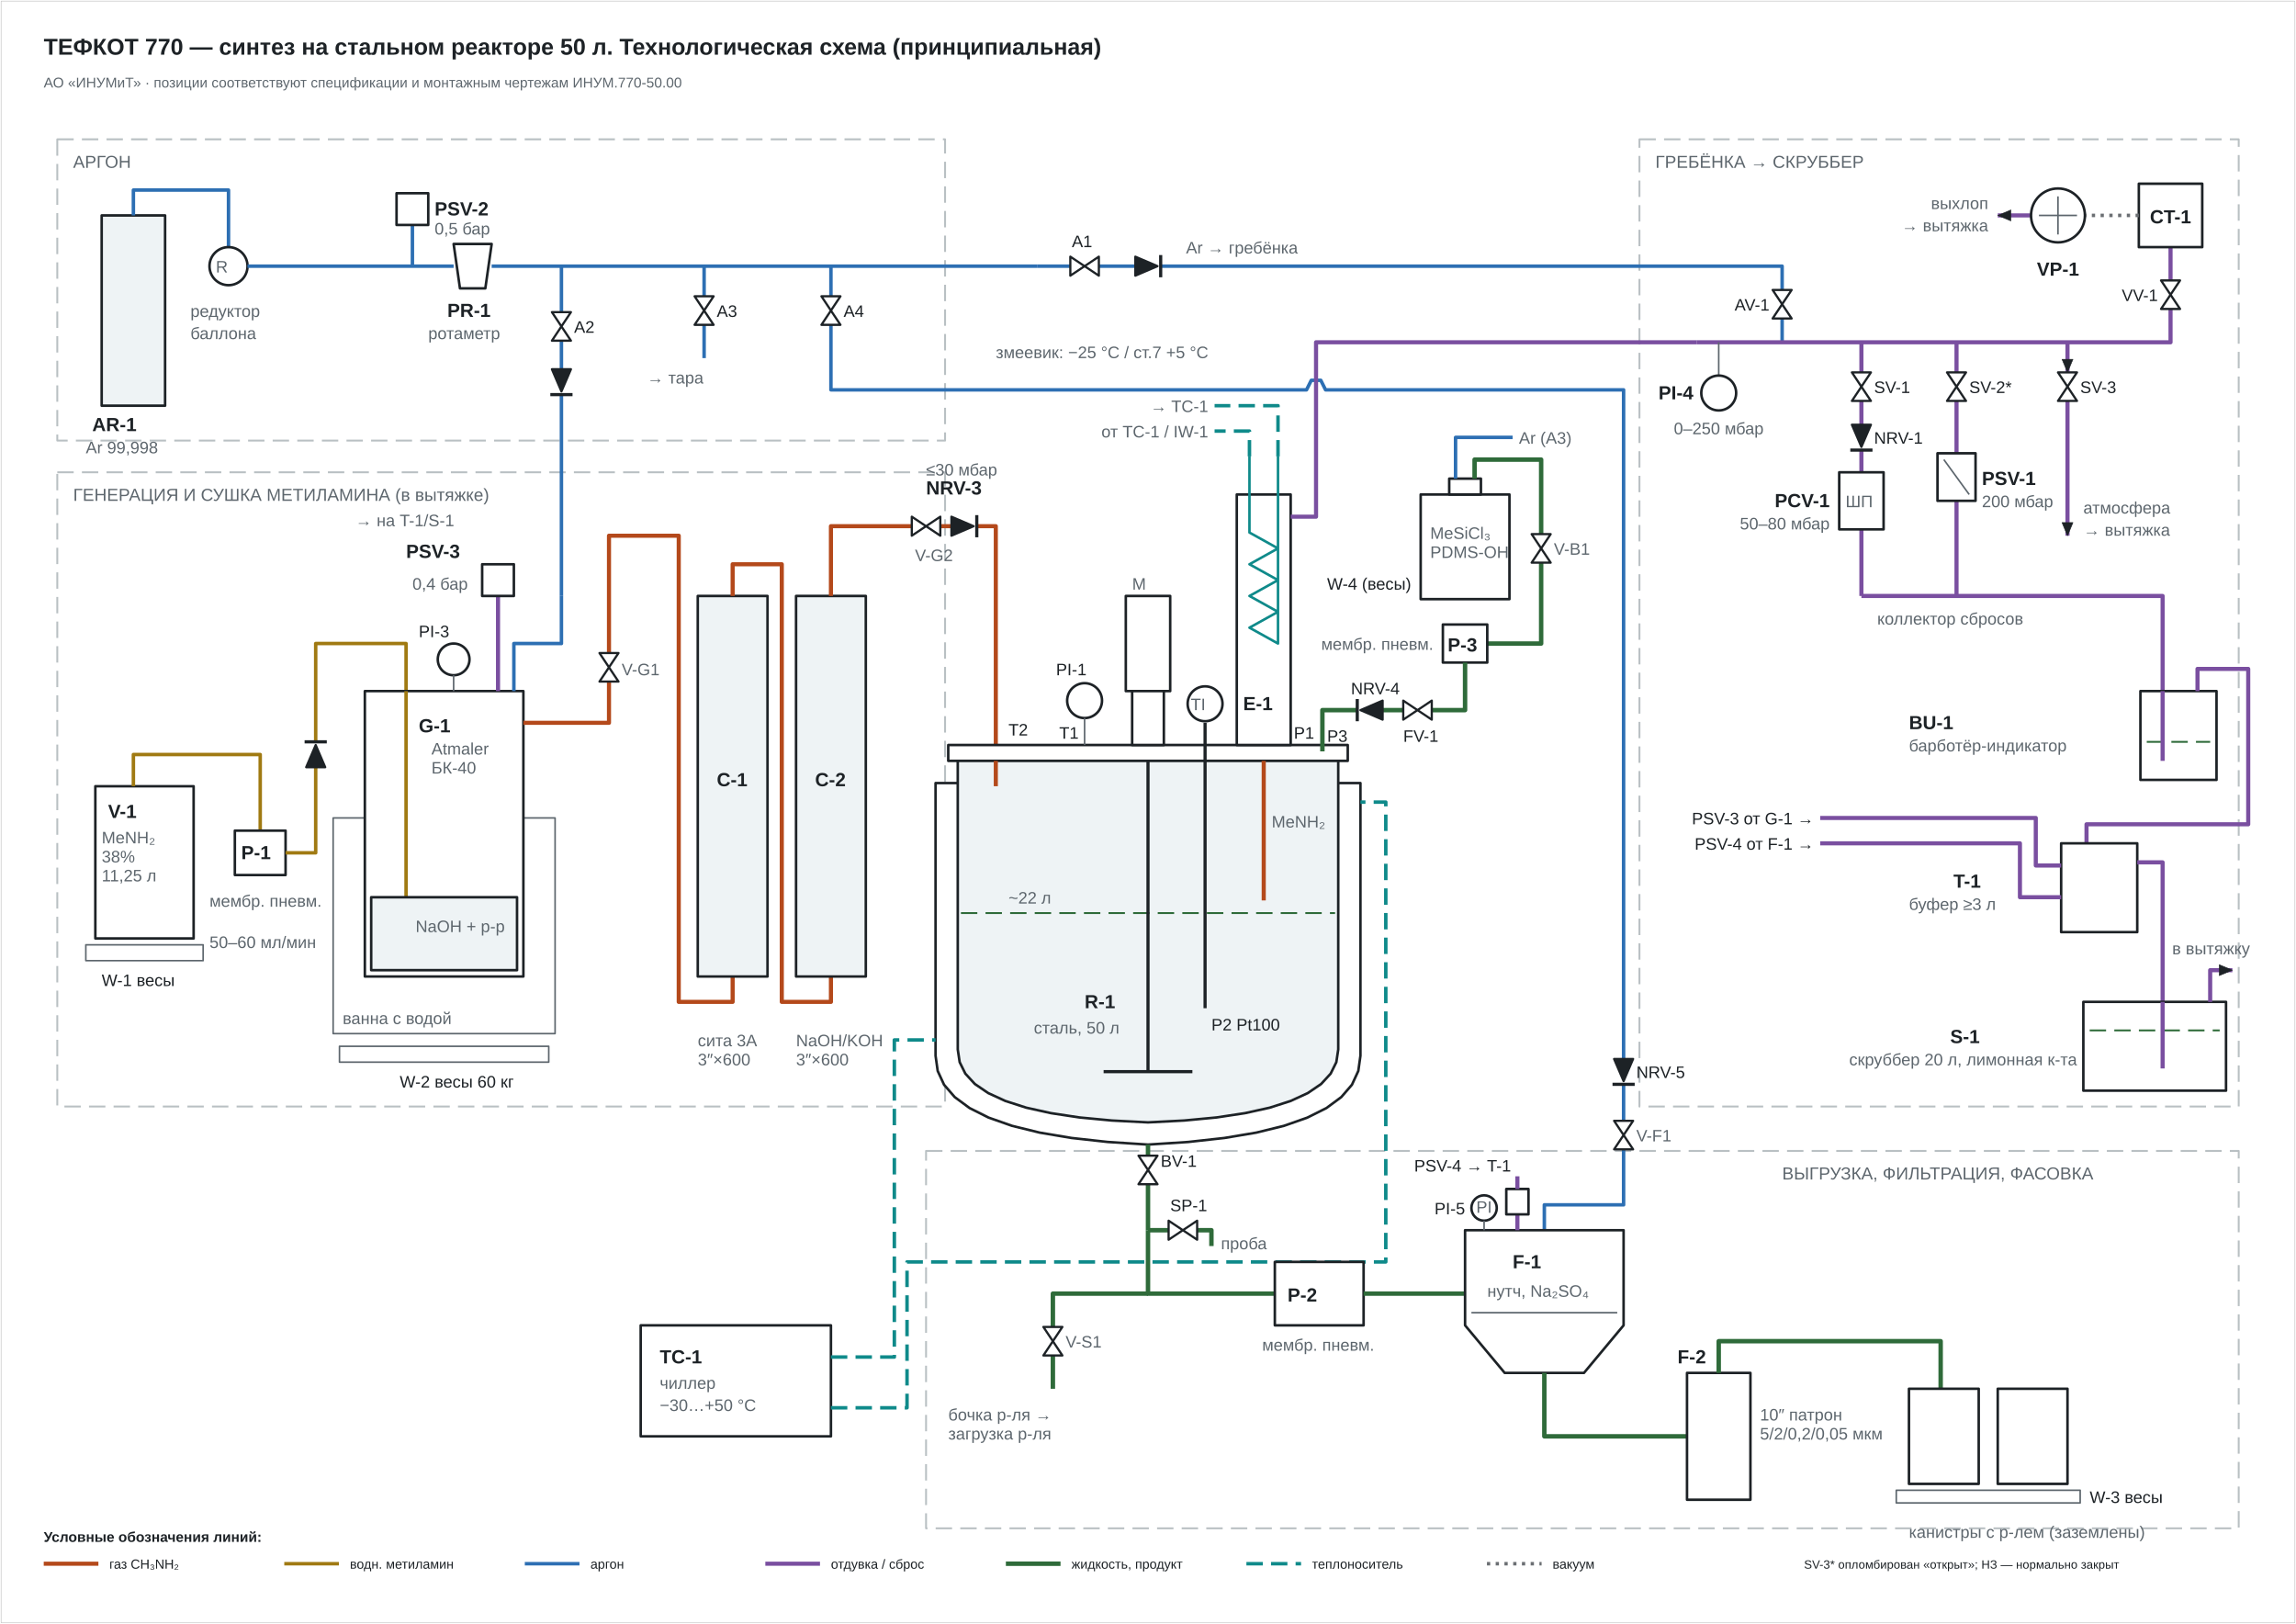
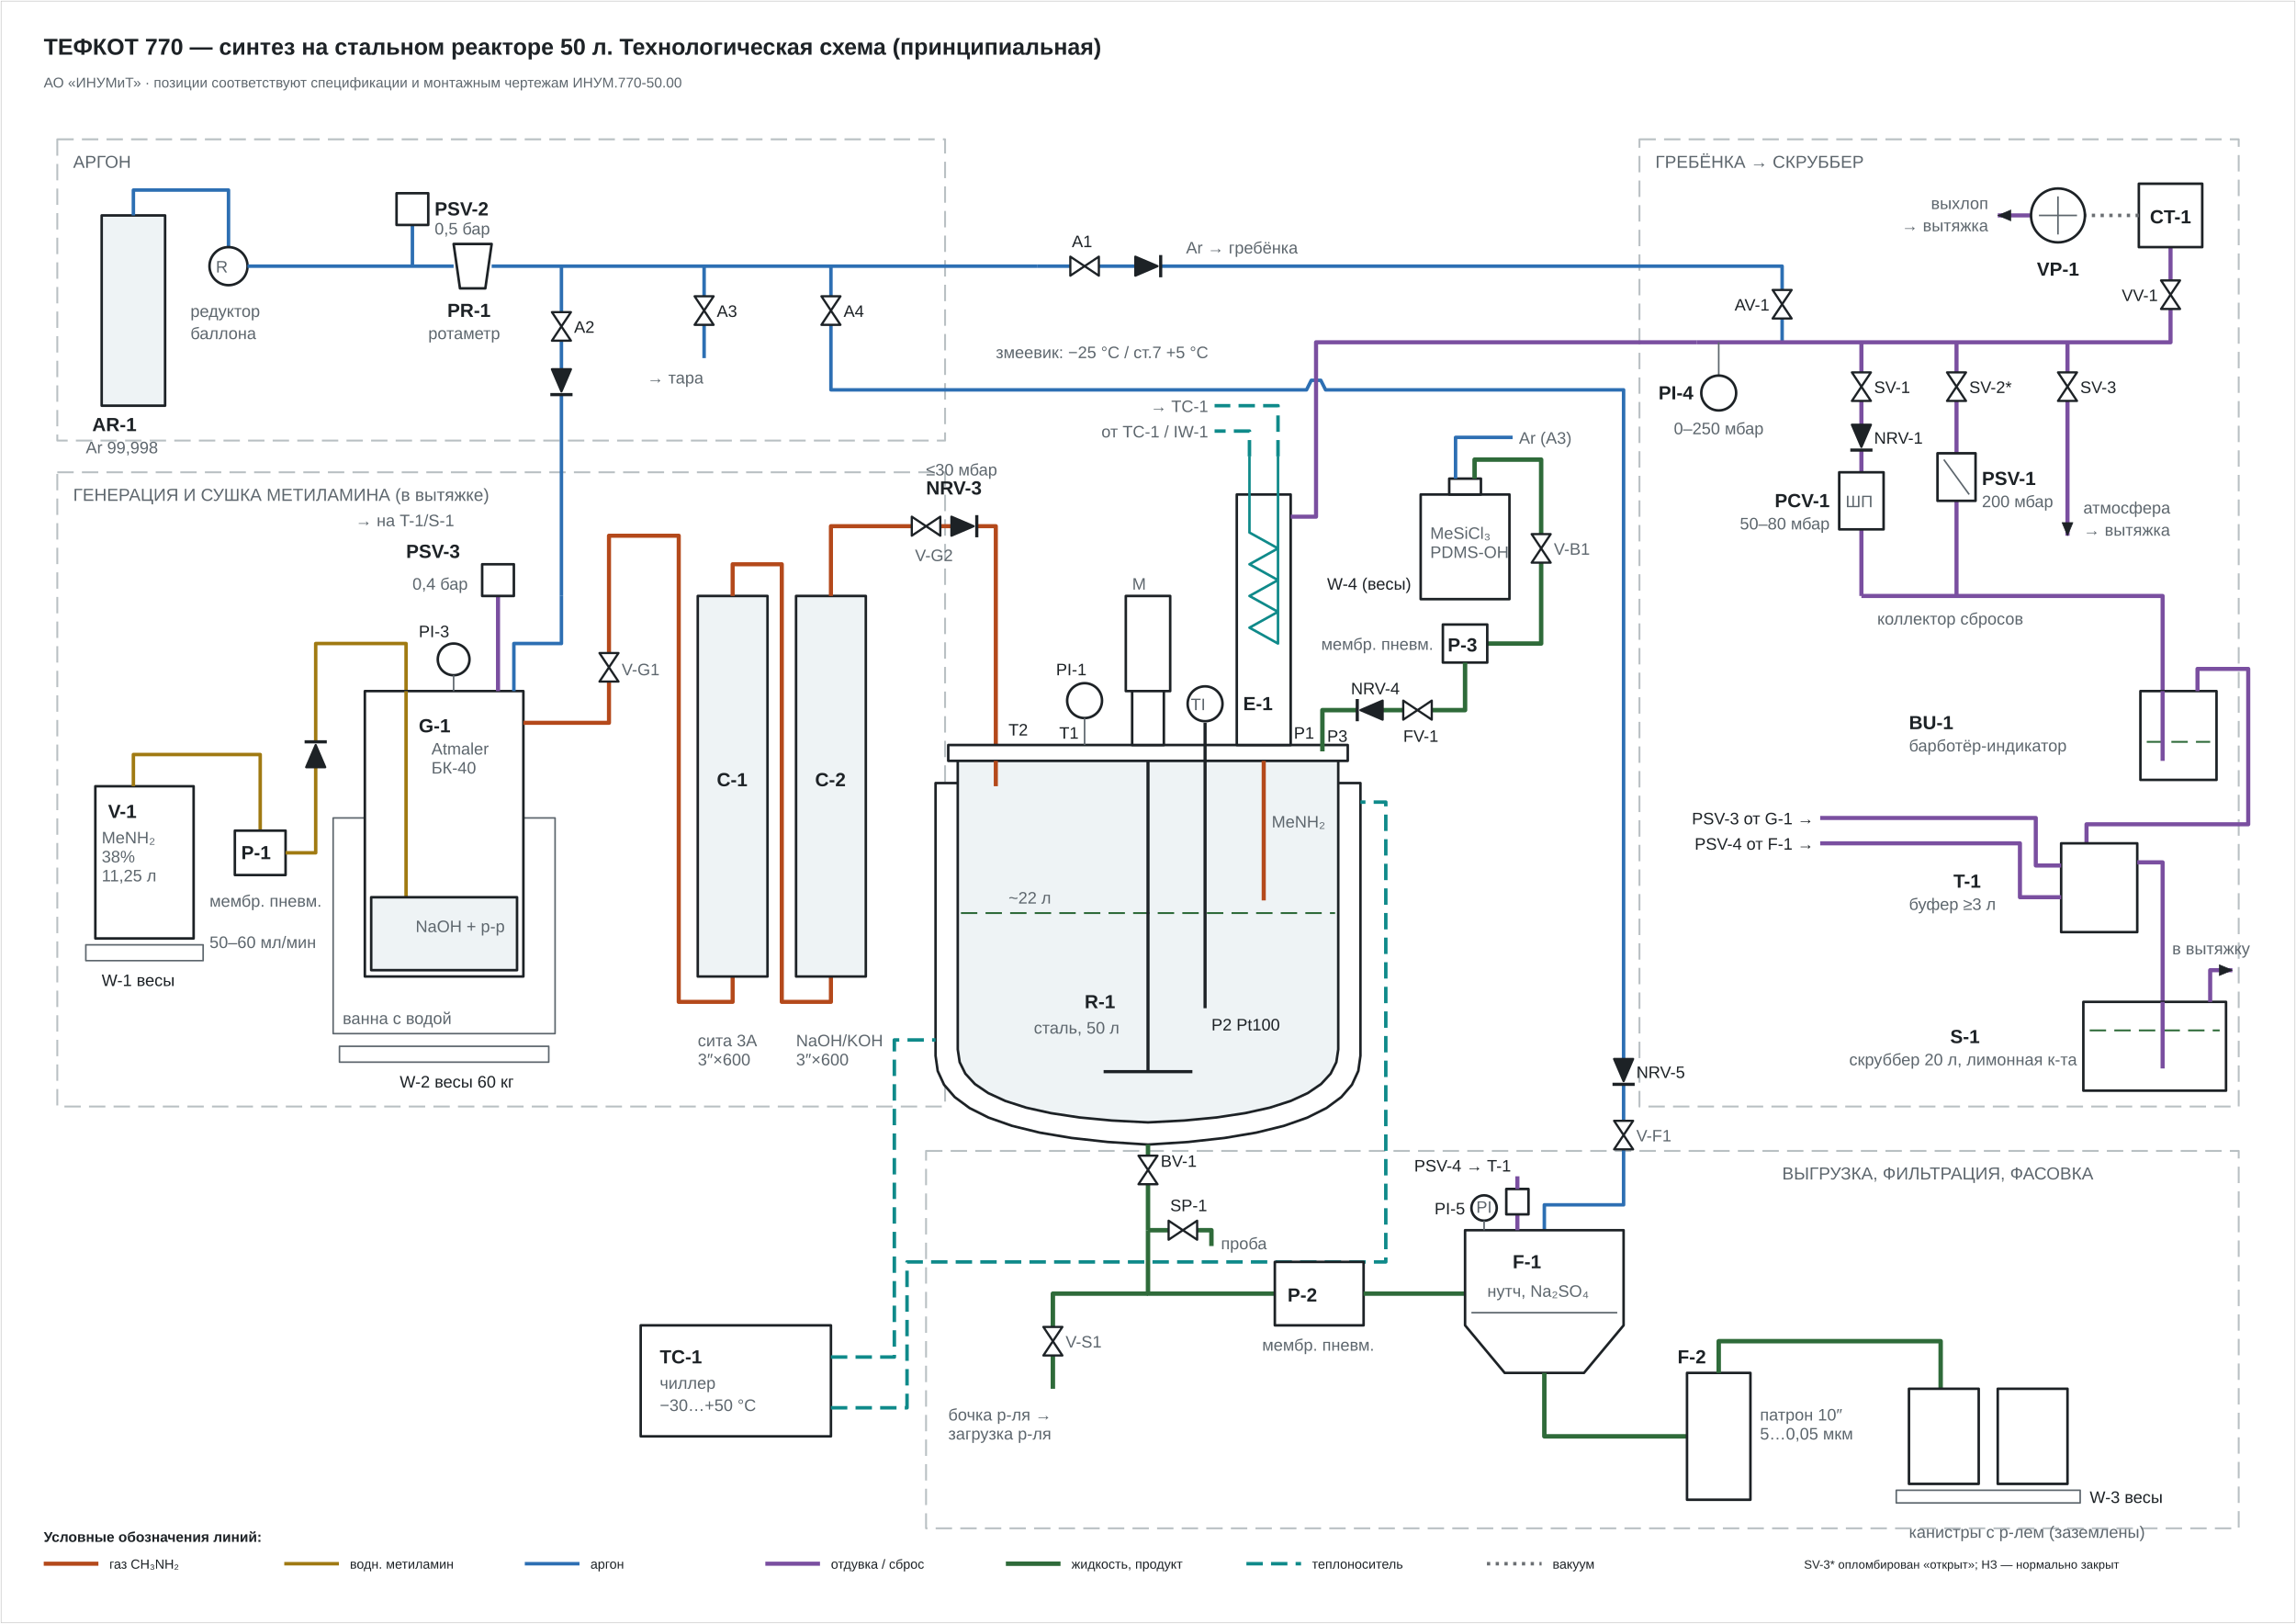
<svg xmlns="http://www.w3.org/2000/svg" viewBox="0 0 420.0 297.0" width="420.0mm" height="297.0mm" font-family="Arial, 'Liberation Sans', sans-serif">
  <rect width="100%" height="100%" fill="#fff" />
  <path d="M0.20,0.20 L419.80,0.20 L419.80,296.80 L0.20,296.80 Z" fill="none" stroke="#bbbbbb" stroke-width="0.1" stroke-linejoin="round" />
  <text x="8.00" y="10.00" font-size="4.2" text-anchor="start" fill="#1d2226" font-weight="bold">ТЕФКОТ 770 — синтез на стальном реакторе 50 л. Технологическая схема (принципиальная)</text>
  <text x="8.00" y="16.00" font-size="2.6" text-anchor="start" fill="#5d666d">АО «ИНУМиТ» · позиции соответствуют спецификации и монтажным чертежам ИНУМ.770-50.00</text>
  <path d="M10.48,25.48 L172.88,25.48 L172.88,80.58 L10.48,80.58 Z" fill="none" stroke="#b9c0c3" stroke-width="0.348" stroke-dasharray="3 1.5" stroke-linejoin="round" />
  <text x="13.38" y="30.70" font-size="3.19" text-anchor="start" fill="#5d666d">АРГОН</text>
  <path d="M10.48,86.38 L172.88,86.38 L172.88,202.38 L10.48,202.38 Z" fill="none" stroke="#b9c0c3" stroke-width="0.348" stroke-dasharray="3 1.5" stroke-linejoin="round" />
  <text x="13.38" y="91.60" font-size="3.19" text-anchor="start" fill="#5d666d">ГЕНЕРАЦИЯ И СУШКА МЕТИЛАМИНА (в вытяжке)</text>
  <path d="M299.90,25.48 L409.52,25.48 L409.52,202.38 L299.90,202.38 Z" fill="none" stroke="#b9c0c3" stroke-width="0.348" stroke-dasharray="3 1.5" stroke-linejoin="round" />
  <text x="302.80" y="30.70" font-size="3.19" text-anchor="start" fill="#5d666d">ГРЕБЁНКА → СКРУББЕР</text>
  <path d="M169.40,210.50 L409.52,210.50 L409.52,279.52 L169.40,279.52 Z" fill="none" stroke="#b9c0c3" stroke-width="0.348" stroke-dasharray="3 1.5" stroke-linejoin="round" />
  <text x="326.00" y="215.72" font-size="3.19" text-anchor="start" fill="#5d666d">ВЫГРУЗКА, ФИЛЬТРАЦИЯ, ФАСОВКА</text>
  <path d="M18.60,39.40 L30.20,39.40 L30.20,74.20 L18.60,74.20 Z" fill="#eef3f5" stroke="#1d2226" stroke-width="0.464" stroke-linejoin="round" />
  <text x="16.86" y="78.84" font-size="3.48" text-anchor="start" fill="#1d2226" font-weight="bold">AR-1</text>
  <text x="15.70" y="82.90" font-size="3.045" text-anchor="start" fill="#5d666d">Ar 99,998</text>
  <path d="M24.40,39.40 L24.40,34.76 L41.80,34.76 L41.80,45.20" fill="none" stroke="#2d6fb3" stroke-width="0.638" stroke-linejoin="round" />
  <circle cx="41.80" cy="48.68" r="3.48" fill="#ffffff" stroke="#1d2226" stroke-width="0.464" />
  <text x="39.48" y="49.84" font-size="3.045" text-anchor="start" fill="#5d666d">R</text>
  <text x="34.84" y="57.96" font-size="3.045" text-anchor="start" fill="#5d666d">редуктор</text>
  <text x="34.84" y="62.02" font-size="3.045" text-anchor="start" fill="#5d666d">баллона</text>
  <path d="M45.28,48.68 L82.98,48.68" fill="none" stroke="#2d6fb3" stroke-width="0.638" stroke-linejoin="round" />
  <path d="M75.44,48.68 L75.44,41.14" fill="none" stroke="#2d6fb3" stroke-width="0.638" stroke-linejoin="round" />
  <path d="M72.54,35.34 L78.34,35.34 L78.34,41.14 L72.54,41.14 Z" fill="#ffffff" stroke="#1d2226" stroke-width="0.464" stroke-linejoin="round" />
  <text x="79.50" y="39.40" font-size="3.48" text-anchor="start" fill="#1d2226" font-weight="bold">PSV-2</text>
  <text x="79.50" y="42.88" font-size="3.045" text-anchor="start" fill="#5d666d">0,5 бар</text>
  <path d="M82.98,44.62 L89.94,44.62 L88.78,52.74 L84.14,52.74 Z" fill="#ffffff" stroke="#1d2226" stroke-width="0.464" stroke-linejoin="round" />
  <text x="81.82" y="57.96" font-size="3.48" text-anchor="start" fill="#1d2226" font-weight="bold">PR-1</text>
  <text x="78.34" y="62.02" font-size="3.045" text-anchor="start" fill="#5d666d">ротаметр</text>
  <path d="M89.94,48.68 L169.40,48.68 L189.70,48.68" fill="none" stroke="#2d6fb3" stroke-width="0.638" stroke-linejoin="round" />
  <path d="M102.70,48.68 L102.70,57.09" fill="none" stroke="#2d6fb3" stroke-width="0.638" stroke-linejoin="round" />
  <path d="M102.70,62.31 L102.70,67.53" fill="none" stroke="#2d6fb3" stroke-width="0.638" stroke-linejoin="round" />
  <path d="M102.70,72.17 L102.70,109.00" fill="none" stroke="#2d6fb3" stroke-width="0.638" stroke-linejoin="round" />
  <path d="M100.96,57.09 L104.44,62.31 L100.96,62.31 L104.44,57.09 Z" fill="#ffffff" stroke="#1d2226" stroke-width="0.406" stroke-linejoin="round" />
  <text x="105.02" y="60.86" font-size="3.045" text-anchor="start" fill="#1d2226">A2</text>
  <path d="M100.96,67.53 L102.70,71.59 L104.44,67.53 Z" fill="#1d2226" stroke="#1d2226" stroke-width="0.406" stroke-linejoin="round" />
  <path d="M100.67,72.17 L104.73,72.17" fill="none" stroke="#1d2226" stroke-width="0.58" stroke-linejoin="round" />
  <path d="M128.80,48.68 L128.80,54.19" fill="none" stroke="#2d6fb3" stroke-width="0.638" stroke-linejoin="round" />
  <path d="M128.80,59.41 L128.80,65.50" fill="none" stroke="#2d6fb3" stroke-width="0.638" stroke-linejoin="round" />
  <path d="M127.06,54.19 L130.54,59.41 L127.06,59.41 L130.54,54.19 Z" fill="#ffffff" stroke="#1d2226" stroke-width="0.406" stroke-linejoin="round" />
  <text x="131.12" y="57.96" font-size="3.045" text-anchor="start" fill="#1d2226">A3</text>
  <text x="118.36" y="70.14" font-size="3.045" text-anchor="start" fill="#5d666d">→ тара</text>
  <path d="M152.00,48.68 L152.00,54.19" fill="none" stroke="#2d6fb3" stroke-width="0.638" stroke-linejoin="round" />
  <path d="M152.00,59.41 L152.00,71.30 L239.00,71.30 L239.87,69.56 L241.61,69.56 L242.48,71.30 L297.00,71.30 L297.00,193.68" fill="none" stroke="#2d6fb3" stroke-width="0.638" stroke-linejoin="round" />
  <path d="M297.00,198.32 L297.00,204.99" fill="none" stroke="#2d6fb3" stroke-width="0.638" stroke-linejoin="round" />
  <path d="M297.00,210.21 L297.00,220.36 L282.50,220.36 L282.50,225.00" fill="none" stroke="#2d6fb3" stroke-width="0.638" stroke-linejoin="round" />
  <path d="M150.26,54.19 L153.74,59.41 L150.26,59.41 L153.74,54.19 Z" fill="#ffffff" stroke="#1d2226" stroke-width="0.406" stroke-linejoin="round" />
  <text x="154.32" y="57.96" font-size="3.045" text-anchor="start" fill="#1d2226">A4</text>
  <path d="M295.26,193.68 L297.00,197.74 L298.74,193.68 Z" fill="#1d2226" stroke="#1d2226" stroke-width="0.406" stroke-linejoin="round" />
  <path d="M294.97,198.32 L299.03,198.32" fill="none" stroke="#1d2226" stroke-width="0.58" stroke-linejoin="round" />
  <text x="299.32" y="197.16" font-size="3.045" text-anchor="start" fill="#1d2226">NRV-5</text>
  <path d="M295.26,204.99 L298.74,210.21 L295.26,210.21 L298.74,204.99 Z" fill="#ffffff" stroke="#1d2226" stroke-width="0.406" stroke-linejoin="round" />
  <text x="299.32" y="208.76" font-size="3.045" text-anchor="start" fill="#5d666d">V-F1</text>
  <path d="M189.70,48.68 L195.79,48.68" fill="none" stroke="#2d6fb3" stroke-width="0.638" stroke-linejoin="round" />
  <path d="M201.01,48.68 L207.68,48.68" fill="none" stroke="#2d6fb3" stroke-width="0.638" stroke-linejoin="round" />
  <path d="M212.32,48.68 L326.00,48.68 L326.00,53.03" fill="none" stroke="#2d6fb3" stroke-width="0.638" stroke-linejoin="round" />
  <path d="M326.00,58.25 L326.00,62.60" fill="none" stroke="#2d6fb3" stroke-width="0.638" stroke-linejoin="round" />
  <path d="M195.79,46.94 L201.01,50.42 L201.01,46.94 L195.79,50.42 Z" fill="#ffffff" stroke="#1d2226" stroke-width="0.406" stroke-linejoin="round" />
  <text x="196.08" y="45.20" font-size="3.045" text-anchor="start" fill="#1d2226">A1</text>
  <path d="M207.68,46.94 L211.74,48.68 L207.68,50.42 Z" fill="#1d2226" stroke="#1d2226" stroke-width="0.406" stroke-linejoin="round" />
  <path d="M212.32,46.65 L212.32,50.71" fill="none" stroke="#1d2226" stroke-width="0.58" stroke-linejoin="round" />
  <text x="216.96" y="46.36" font-size="3.045" text-anchor="start" fill="#5d666d">Ar → гребёнка</text>
  <path d="M17.44,143.80 L35.42,143.80 L35.42,171.64 L17.44,171.64 Z" fill="#ffffff" stroke="#1d2226" stroke-width="0.464" stroke-linejoin="round" />
  <text x="19.76" y="149.60" font-size="3.48" text-anchor="start" fill="#1d2226" font-weight="bold">V-1</text>
  <text x="18.60" y="154.24" font-size="3.045" text-anchor="start" fill="#5d666d">MeNH₂</text>
  <text x="18.60" y="157.72" font-size="3.045" text-anchor="start" fill="#5d666d">38%</text>
  <text x="18.60" y="161.20" font-size="3.045" text-anchor="start" fill="#5d666d">11,25 л</text>
  <path d="M15.70,172.80 L37.16,172.80 L37.16,175.70 L15.70,175.70 Z" fill="none" stroke="#5d666d" stroke-width="0.29" stroke-linejoin="round" />
  <text x="18.60" y="180.34" font-size="3.045" text-anchor="start" fill="#1d2226">W-1 весы</text>
  <path d="M24.40,143.80 L24.40,138.00 L47.60,138.00 L47.60,151.92" fill="none" stroke="#a07a12" stroke-width="0.638" stroke-linejoin="round" />
  <path d="M42.96,151.92 L52.24,151.92 L52.24,160.04 L42.96,160.04 Z" fill="#ffffff" stroke="#1d2226" stroke-width="0.464" stroke-linejoin="round" />
  <text x="44.12" y="157.14" font-size="3.48" text-anchor="start" fill="#1d2226" font-weight="bold">P-1</text>
  <text x="38.32" y="165.84" font-size="3.045" text-anchor="start" fill="#5d666d">мембр. пневм.</text>
  <text x="38.32" y="173.38" font-size="3.045" text-anchor="start" fill="#5d666d">50–60 мл/мин</text>
  <path d="M52.24,155.98 L57.75,155.98 L57.75,140.32" fill="none" stroke="#a07a12" stroke-width="0.638" stroke-linejoin="round" />
  <path d="M57.75,135.68 L57.75,117.70 L74.28,117.70 L74.28,126.40" fill="none" stroke="#a07a12" stroke-width="0.638" stroke-linejoin="round" />
  <path d="M56.01,140.32 L57.75,136.26 L59.49,140.32 Z" fill="#1d2226" stroke="#1d2226" stroke-width="0.406" stroke-linejoin="round" />
  <path d="M55.72,135.68 L59.78,135.68" fill="none" stroke="#1d2226" stroke-width="0.58" stroke-linejoin="round" />
  <path d="M60.94,149.60 L101.54,149.60 L101.54,189.04 L60.94,189.04 Z" fill="none" stroke="#5d666d" stroke-width="0.29" stroke-linejoin="round" />
  <text x="62.68" y="187.30" font-size="3.045" text-anchor="start" fill="#5d666d">ванна с водой</text>
  <path d="M66.74,126.40 L95.74,126.40 L95.74,178.60 L66.74,178.60 Z" fill="#ffffff" stroke="#1d2226" stroke-width="0.464" stroke-linejoin="round" />
  <path d="M74.28,126.40 L74.28,172.80" fill="none" stroke="#a07a12" stroke-width="0.638" stroke-linejoin="round" />
  <path d="M67.90,164.10 L94.58,164.10 L94.58,177.44 L67.90,177.44 Z" fill="#eef3f5" stroke="#1d2226" stroke-width="0.464" stroke-linejoin="round" />
  <text x="76.02" y="170.48" font-size="3.045" text-anchor="start" fill="#5d666d">NaOH + р-р</text>
  <text x="76.60" y="133.94" font-size="3.48" text-anchor="start" fill="#1d2226" font-weight="bold">G-1</text>
  <text x="78.92" y="138.00" font-size="3.045" text-anchor="start" fill="#5d666d">Atmaler</text>
  <text x="78.92" y="141.48" font-size="3.045" text-anchor="start" fill="#5d666d">БК-40</text>
  <path d="M62.10,191.36 L100.38,191.36 L100.38,194.26 L62.10,194.26 Z" fill="none" stroke="#5d666d" stroke-width="0.29" stroke-linejoin="round" />
  <text x="73.12" y="198.90" font-size="3.045" text-anchor="start" fill="#1d2226">W-2 весы 60 кг</text>
  <path d="M91.10,126.40 L91.10,117.70 L91.10,109.00" fill="none" stroke="#7a4fa0" stroke-width="0.754" stroke-linejoin="round" />
  <path d="M88.20,103.20 L94.00,103.20 L94.00,109.00 L88.20,109.00 Z" fill="#ffffff" stroke="#1d2226" stroke-width="0.464" stroke-linejoin="round" />
  <text x="74.28" y="102.04" font-size="3.48" text-anchor="start" fill="#1d2226" font-weight="bold">PSV-3</text>
  <text x="75.44" y="107.84" font-size="3.045" text-anchor="start" fill="#5d666d">0,4 бар</text>
  <text x="65.00" y="96.24" font-size="3.045" text-anchor="start" fill="#5d666d">→ на T-1/S-1</text>
  <circle cx="82.98" cy="120.60" r="2.90" fill="#ffffff" stroke="#1d2226" stroke-width="0.464" />
  <path d="M82.98,123.50 L82.98,126.40" fill="none" stroke="#5d666d" stroke-width="0.29" stroke-linejoin="round" />
  <text x="76.60" y="116.54" font-size="3.045" text-anchor="start" fill="#1d2226">PI-3</text>
  <path d="M102.70,109.00 L102.70,117.70 L94.00,117.70 L94.00,126.40" fill="none" stroke="#2d6fb3" stroke-width="0.638" stroke-linejoin="round" />
  <path d="M95.74,132.20 L111.40,132.20 L111.40,124.66" fill="none" stroke="#b4491b" stroke-width="0.754" stroke-linejoin="round" />
  <path d="M111.40,119.44 L111.40,97.98 L124.16,97.98 L124.16,183.24 L134.02,183.24 L134.02,178.60" fill="none" stroke="#b4491b" stroke-width="0.754" stroke-linejoin="round" />
  <path d="M109.66,119.44 L113.14,124.66 L109.66,124.66 L113.14,119.44 Z" fill="#ffffff" stroke="#1d2226" stroke-width="0.406" stroke-linejoin="round" />
  <text x="113.72" y="123.50" font-size="3.045" text-anchor="start" fill="#5d666d">V-G1</text>
  <path d="M127.64,109.00 L140.40,109.00 L140.40,178.60 L127.64,178.60 Z" fill="#eef3f5" stroke="#1d2226" stroke-width="0.464" stroke-linejoin="round" />
  <text x="131.12" y="143.80" font-size="3.48" text-anchor="start" fill="#1d2226" font-weight="bold">C-1</text>
  <text x="127.64" y="191.36" font-size="3.045" text-anchor="start" fill="#5d666d">сита 3A</text>
  <text x="127.64" y="194.84" font-size="3.045" text-anchor="start" fill="#5d666d">3″×600</text>
  <path d="M134.02,109.00 L134.02,103.20 L143.01,103.20 L143.01,183.24 L152.00,183.24 L152.00,178.60" fill="none" stroke="#b4491b" stroke-width="0.754" stroke-linejoin="round" />
  <path d="M145.62,109.00 L158.38,109.00 L158.38,178.60 L145.62,178.60 Z" fill="#eef3f5" stroke="#1d2226" stroke-width="0.464" stroke-linejoin="round" />
  <text x="149.10" y="143.80" font-size="3.48" text-anchor="start" fill="#1d2226" font-weight="bold">C-2</text>
  <text x="145.62" y="191.36" font-size="3.045" text-anchor="start" fill="#5d666d">NaOH/KOH</text>
  <text x="145.62" y="194.84" font-size="3.045" text-anchor="start" fill="#5d666d">3″×600</text>
  <path d="M152.00,109.00 L152.00,96.24 L166.79,96.24" fill="none" stroke="#b4491b" stroke-width="0.754" stroke-linejoin="round" />
  <path d="M172.01,96.24 L174.04,96.24" fill="none" stroke="#b4491b" stroke-width="0.754" stroke-linejoin="round" />
  <path d="M178.68,96.24 L182.16,96.24 L182.16,136.26" fill="none" stroke="#b4491b" stroke-width="0.754" stroke-linejoin="round" />
  <path d="M166.79,94.50 L172.01,97.98 L172.01,94.50 L166.79,97.98 Z" fill="#ffffff" stroke="#1d2226" stroke-width="0.406" stroke-linejoin="round" />
  <text x="167.37" y="102.62" font-size="3.045" text-anchor="start" fill="#5d666d">V-G2</text>
  <path d="M174.04,94.50 L178.10,96.24 L174.04,97.98 Z" fill="#1d2226" stroke="#1d2226" stroke-width="0.406" stroke-linejoin="round" />
  <path d="M178.68,94.21 L178.68,98.27" fill="none" stroke="#1d2226" stroke-width="0.58" stroke-linejoin="round" />
  <text x="169.40" y="90.44" font-size="3.48" text-anchor="start" fill="#1d2226" font-weight="bold">NRV-3</text>
  <text x="169.40" y="86.96" font-size="3.045" text-anchor="start" fill="#5d666d">≤30 мбар</text>
  <path d="M171.14,143.22 L171.14,193.10 L171.53,195.87 L172.69,198.39 L174.64,200.65 L177.36,202.66 L180.85,204.41 L185.13,205.91 L190.18,207.15 L196.01,208.13 L202.62,208.86 L210.00,209.34 L217.38,208.86 L223.99,208.13 L229.82,207.15 L234.87,205.91 L239.14,204.41 L242.64,202.66 L245.36,200.65 L247.31,198.39 L248.47,195.87 L248.86,193.10 L248.86,143.22 Z" fill="#ffffff" stroke="#1d2226" stroke-width="0.464" stroke-linejoin="round" />
  <path d="M175.20,138.00 L175.20,191.94 L175.55,194.27 L176.59,196.37 L178.33,198.26 L180.77,199.92 L183.90,201.36 L187.73,202.59 L192.25,203.59 L197.47,204.38 L203.39,204.94 L210.00,205.28 L216.61,204.94 L222.53,204.38 L227.75,203.59 L232.27,202.59 L236.10,201.36 L239.23,199.92 L241.67,198.26 L243.41,196.37 L244.45,194.27 L244.80,191.94 L244.80,138.00 Z" fill="#eef3f5" stroke="#1d2226" stroke-width="0.464" stroke-linejoin="round" />
  <path d="M173.46,136.26 L246.54,136.26 L246.54,139.16 L173.46,139.16 Z" fill="#ffffff" stroke="#1d2226" stroke-width="0.464" stroke-linejoin="round" />
  <path d="M175.78,167.00 L244.22,167.00" fill="none" stroke="#2f6b3a" stroke-width="0.348" stroke-dasharray="3 1.5" stroke-linejoin="round" />
  <text x="184.48" y="165.26" font-size="3.045" text-anchor="start" fill="#5d666d">~22 л</text>
  <text x="198.40" y="184.40" font-size="3.48" text-anchor="start" fill="#1d2226" font-weight="bold">R-1</text>
  <text x="189.12" y="189.04" font-size="3.045" text-anchor="start" fill="#5d666d">сталь, 50 л</text>
  <path d="M182.16,139.16 L182.16,143.80" fill="none" stroke="#b4491b" stroke-width="0.754" stroke-linejoin="round" />
  <path d="M231.17,139.16 L231.17,164.68" fill="none" stroke="#b4491b" stroke-width="0.754" stroke-linejoin="round" />
  <text x="232.62" y="151.34" font-size="3.045" text-anchor="start" fill="#5d666d">MeNH₂</text>
  <text x="184.48" y="134.52" font-size="3.045" text-anchor="start" fill="#1d2226">T2</text>
  <circle cx="198.40" cy="128.14" r="3.19" fill="#ffffff" stroke="#1d2226" stroke-width="0.464" />
  <path d="M198.40,131.33 L198.40,136.26" fill="none" stroke="#5d666d" stroke-width="0.29" stroke-linejoin="round" />
  <text x="193.18" y="123.50" font-size="3.045" text-anchor="start" fill="#1d2226">PI-1</text>
  <text x="193.76" y="135.10" font-size="3.045" text-anchor="start" fill="#1d2226">T1</text>
  <path d="M205.94,109.00 L214.06,109.00 L214.06,126.40 L205.94,126.40 Z" fill="#ffffff" stroke="#1d2226" stroke-width="0.464" stroke-linejoin="round" />
  <text x="207.10" y="107.84" font-size="3.045" text-anchor="start" fill="#5d666d">M</text>
  <path d="M207.10,126.40 L212.90,126.40 L212.90,136.26 L207.10,136.26 Z" fill="#ffffff" stroke="#1d2226" stroke-width="0.464" stroke-linejoin="round" />
  <path d="M210.00,139.16 L210.00,196.00" fill="none" stroke="#1d2226" stroke-width="0.58" stroke-linejoin="round" />
  <path d="M201.88,196.00 L218.12,196.00" fill="none" stroke="#1d2226" stroke-width="0.58" stroke-linejoin="round" />
  <path d="M220.44,132.20 L220.44,184.40" fill="none" stroke="#1d2226" stroke-width="0.58" stroke-linejoin="round" />
  <circle cx="220.44" cy="128.72" r="3.19" fill="#ffffff" stroke="#1d2226" stroke-width="0.464" />
  <text x="217.83" y="129.88" font-size="3.045" text-anchor="start" fill="#5d666d">TI</text>
  <text x="221.60" y="188.46" font-size="3.045" text-anchor="start" fill="#1d2226">P2 Pt100</text>
  <path d="M226.24,90.44 L236.10,90.44 L236.10,136.26 L226.24,136.26 Z" fill="#ffffff" stroke="#1d2226" stroke-width="0.464" stroke-linejoin="round" />
  <path d="M228.56,83.48 L228.56,97.40 L233.78,100.30 L228.56,103.20 L233.78,106.10 L228.56,109.00 L233.78,111.90 L228.56,114.80 L233.78,117.70 L233.78,83.48" fill="none" stroke="#0f8a8a" stroke-width="0.464" stroke-linejoin="round" />
  <path d="M228.56,83.48 L228.56,78.84 L222.18,78.84" fill="none" stroke="#0f8a8a" stroke-width="0.638" stroke-dasharray="3 1.5" stroke-linejoin="round" />
  <path d="M233.78,83.48 L233.78,74.20 L222.18,74.20" fill="none" stroke="#0f8a8a" stroke-width="0.638" stroke-dasharray="3 1.5" stroke-linejoin="round" />
  <text x="221.02" y="75.36" font-size="3.045" text-anchor="end" fill="#5d666d">→ TC-1</text>
  <text x="221.02" y="80.00" font-size="3.045" text-anchor="end" fill="#5d666d">от TC-1 / IW-1</text>
  <text x="227.40" y="129.88" font-size="3.48" text-anchor="start" fill="#1d2226" font-weight="bold">E-1</text>
  <text x="182.16" y="65.50" font-size="3.045" text-anchor="start" fill="#5d666d">змеевик: −25 °C / ст.7 +5 °C</text>
  <text x="236.68" y="135.10" font-size="3.045" text-anchor="start" fill="#1d2226">P1</text>
  <path d="M259.88,90.44 L276.12,90.44 L276.12,109.58 L259.88,109.58 Z" fill="#ffffff" stroke="#1d2226" stroke-width="0.464" stroke-linejoin="round" />
  <path d="M265.10,87.54 L270.90,87.54 L270.90,90.44 L265.10,90.44 Z" fill="#ffffff" stroke="#1d2226" stroke-width="0.464" stroke-linejoin="round" />
  <text x="261.62" y="98.56" font-size="3.045" text-anchor="start" fill="#5d666d">MeSiCl₃</text>
  <text x="261.62" y="102.04" font-size="3.045" text-anchor="start" fill="#5d666d">PDMS-OH</text>
  <text x="258.14" y="107.84" font-size="3.045" text-anchor="end" fill="#1d2226">W-4 (весы)</text>
  <path d="M266.26,87.54 L266.26,80.00 L276.70,80.00" fill="none" stroke="#2d6fb3" stroke-width="0.638" stroke-linejoin="round" />
  <text x="277.86" y="81.16" font-size="3.045" text-anchor="start" fill="#5d666d">Ar (A3)</text>
  <path d="M269.74,87.54 L269.74,84.06 L281.92,84.06 L281.92,97.69" fill="none" stroke="#2f6b3a" stroke-width="0.812" stroke-linejoin="round" />
  <path d="M281.92,102.91 L281.92,117.70 L272.06,117.70" fill="none" stroke="#2f6b3a" stroke-width="0.812" stroke-linejoin="round" />
  <path d="M280.18,97.69 L283.66,102.91 L280.18,102.91 L283.66,97.69 Z" fill="#ffffff" stroke="#1d2226" stroke-width="0.406" stroke-linejoin="round" />
  <text x="284.24" y="101.46" font-size="3.045" text-anchor="start" fill="#5d666d">V-B1</text>
  <path d="M263.94,114.22 L272.06,114.22 L272.06,121.18 L263.94,121.18 Z" fill="#ffffff" stroke="#1d2226" stroke-width="0.464" stroke-linejoin="round" />
  <text x="264.81" y="119.15" font-size="3.48" text-anchor="start" fill="#1d2226" font-weight="bold">P-3</text>
  <text x="262.20" y="118.86" font-size="3.045" text-anchor="end" fill="#5d666d">мембр. пневм.</text>
  <path d="M268.00,121.18 L268.00,129.88 L261.91,129.88" fill="none" stroke="#2f6b3a" stroke-width="0.812" stroke-linejoin="round" />
  <path d="M256.69,129.88 L252.92,129.88" fill="none" stroke="#2f6b3a" stroke-width="0.812" stroke-linejoin="round" />
  <path d="M248.28,129.88 L241.90,129.88 L241.90,137.42" fill="none" stroke="#2f6b3a" stroke-width="0.812" stroke-linejoin="round" />
  <path d="M256.69,128.14 L261.91,131.62 L261.91,128.14 L256.69,131.62 Z" fill="#ffffff" stroke="#1d2226" stroke-width="0.406" stroke-linejoin="round" />
  <text x="256.69" y="135.68" font-size="3.045" text-anchor="start" fill="#1d2226">FV-1</text>
  <path d="M252.92,128.14 L248.86,129.88 L252.92,131.62 Z" fill="#1d2226" stroke="#1d2226" stroke-width="0.406" stroke-linejoin="round" />
  <path d="M248.28,127.85 L248.28,131.91" fill="none" stroke="#1d2226" stroke-width="0.58" stroke-linejoin="round" />
  <text x="247.12" y="126.98" font-size="3.045" text-anchor="start" fill="#1d2226">NRV-4</text>
  <text x="242.77" y="135.68" font-size="3.045" text-anchor="start" fill="#1d2226">P3</text>
  <path d="M236.10,94.50 L240.74,94.50 L240.74,62.60 L310.34,62.60" fill="none" stroke="#7a4fa0" stroke-width="0.754" stroke-linejoin="round" />
  <path d="M117.20,242.40 L152.00,242.40 L152.00,262.70 L117.20,262.70 Z" fill="#ffffff" stroke="#1d2226" stroke-width="0.464" stroke-linejoin="round" />
  <text x="120.68" y="249.36" font-size="3.48" text-anchor="start" fill="#1d2226" font-weight="bold">TC-1</text>
  <text x="120.68" y="254.00" font-size="3.045" text-anchor="start" fill="#5d666d">чиллер</text>
  <text x="120.68" y="258.06" font-size="3.045" text-anchor="start" fill="#5d666d">−30…+50 °C</text>
  <path d="M152.00,248.20 L163.60,248.20 L163.60,190.20 L171.14,190.20" fill="none" stroke="#0f8a8a" stroke-width="0.638" stroke-dasharray="3 1.5" stroke-linejoin="round" />
  <path d="M152.00,257.48 L165.92,257.48 L165.92,230.80 L253.50,230.80 L253.50,146.70 L248.86,146.70" fill="none" stroke="#0f8a8a" stroke-width="0.638" stroke-dasharray="3 1.5" stroke-linejoin="round" />
  <path d="M310.34,62.60 L397.05,62.60 L397.05,56.51" fill="none" stroke="#7a4fa0" stroke-width="0.754" stroke-linejoin="round" />
  <path d="M397.05,51.29 L397.05,45.20" fill="none" stroke="#7a4fa0" stroke-width="0.754" stroke-linejoin="round" />
  <path d="M314.40,62.60 L314.40,68.69" fill="none" stroke="#5d666d" stroke-width="0.29" stroke-linejoin="round" />
  <circle cx="314.40" cy="71.88" r="3.19" fill="#ffffff" stroke="#1d2226" stroke-width="0.464" />
  <text x="309.76" y="73.04" font-size="3.48" text-anchor="end" fill="#1d2226" font-weight="bold">PI-4</text>
  <text x="314.40" y="79.42" font-size="3.045" text-anchor="middle" fill="#5d666d">0–250 мбар</text>
  <path d="M324.26,53.03 L327.74,58.25 L324.26,58.25 L327.74,53.03 Z" fill="#ffffff" stroke="#1d2226" stroke-width="0.406" stroke-linejoin="round" />
  <text x="323.68" y="56.80" font-size="3.045" text-anchor="end" fill="#1d2226">AV-1</text>
  <path d="M340.50,62.60 L340.50,68.11" fill="none" stroke="#7a4fa0" stroke-width="0.754" stroke-linejoin="round" />
  <path d="M340.50,73.33 L340.50,77.68" fill="none" stroke="#7a4fa0" stroke-width="0.754" stroke-linejoin="round" />
  <path d="M340.50,82.32 L340.50,109.00" fill="none" stroke="#7a4fa0" stroke-width="0.754" stroke-linejoin="round" />
  <path d="M338.76,68.11 L342.24,73.33 L338.76,73.33 L342.24,68.11 Z" fill="#ffffff" stroke="#1d2226" stroke-width="0.406" stroke-linejoin="round" />
  <text x="342.82" y="71.88" font-size="3.045" text-anchor="start" fill="#1d2226">SV-1</text>
  <path d="M338.76,77.68 L340.50,81.74 L342.24,77.68 Z" fill="#1d2226" stroke="#1d2226" stroke-width="0.406" stroke-linejoin="round" />
  <path d="M338.47,82.32 L342.53,82.32" fill="none" stroke="#1d2226" stroke-width="0.58" stroke-linejoin="round" />
  <text x="342.82" y="81.16" font-size="3.045" text-anchor="start" fill="#1d2226">NRV-1</text>
  <path d="M336.44,86.38 L344.56,86.38 L344.56,96.82 L336.44,96.82 Z" fill="#ffffff" stroke="#1d2226" stroke-width="0.464" stroke-linejoin="round" />
  <text x="337.60" y="92.76" font-size="3.045" text-anchor="start" fill="#5d666d">ШП</text>
  <text x="334.70" y="92.76" font-size="3.48" text-anchor="end" fill="#1d2226" font-weight="bold">PCV-1</text>
  <text x="334.70" y="96.82" font-size="3.045" text-anchor="end" fill="#5d666d">50–80 мбар</text>
  <path d="M357.90,62.60 L357.90,68.11" fill="none" stroke="#7a4fa0" stroke-width="0.754" stroke-linejoin="round" />
  <path d="M357.90,73.33 L357.90,109.00" fill="none" stroke="#7a4fa0" stroke-width="0.754" stroke-linejoin="round" />
  <path d="M356.16,68.11 L359.64,73.33 L356.16,73.33 L359.64,68.11 Z" fill="#ffffff" stroke="#1d2226" stroke-width="0.406" stroke-linejoin="round" />
  <text x="360.22" y="71.88" font-size="3.045" text-anchor="start" fill="#1d2226">SV-2*</text>
  <path d="M354.42,82.90 L361.38,82.90 L361.38,91.60 L354.42,91.60 Z" fill="#ffffff" stroke="#1d2226" stroke-width="0.464" stroke-linejoin="round" />
  <path d="M355.58,84.06 L360.22,90.44" fill="none" stroke="#5d666d" stroke-width="0.29" stroke-linejoin="round" />
  <text x="362.54" y="88.70" font-size="3.48" text-anchor="start" fill="#1d2226" font-weight="bold">PSV-1</text>
  <text x="362.54" y="92.76" font-size="3.045" text-anchor="start" fill="#5d666d">200 мбар</text>
  <path d="M378.20,62.60 L378.20,68.11" fill="none" stroke="#7a4fa0" stroke-width="0.754" stroke-linejoin="round" />
-   <path d="M378.20,68.11 L377.20,65.71 L379.20,65.71 Z" fill="#1d2226" stroke="#1d2226" stroke-width="0.1" stroke-linejoin="round" />
  <path d="M378.20,73.33 L378.20,97.98" fill="none" stroke="#7a4fa0" stroke-width="0.754" stroke-linejoin="round" />
  <path d="M378.20,97.98 L377.20,95.58 L379.20,95.58 Z" fill="#1d2226" stroke="#1d2226" stroke-width="0.1" stroke-linejoin="round" />
  <path d="M376.46,68.11 L379.94,73.33 L376.46,73.33 L379.94,68.11 Z" fill="#ffffff" stroke="#1d2226" stroke-width="0.406" stroke-linejoin="round" />
  <text x="380.52" y="71.88" font-size="3.045" text-anchor="start" fill="#1d2226">SV-3</text>
  <text x="381.10" y="93.92" font-size="3.045" text-anchor="start" fill="#5d666d">атмосфера</text>
  <text x="381.10" y="97.98" font-size="3.045" text-anchor="start" fill="#5d666d">→ вытяжка</text>
  <path d="M395.31,51.29 L398.79,56.51 L395.31,56.51 L398.79,51.29 Z" fill="#ffffff" stroke="#1d2226" stroke-width="0.406" stroke-linejoin="round" />
  <text x="394.73" y="55.06" font-size="3.045" text-anchor="end" fill="#1d2226">VV-1</text>
  <path d="M391.25,33.60 L402.85,33.60 L402.85,45.20 L391.25,45.20 Z" fill="#ffffff" stroke="#1d2226" stroke-width="0.464" stroke-linejoin="round" />
  <text x="397.05" y="40.85" font-size="3.48" text-anchor="middle" fill="#1d2226" font-weight="bold">CT-1</text>
  <path d="M391.25,39.40 L381.39,39.40" fill="none" stroke="#6b6f73" stroke-width="0.638" stroke-dasharray="0.6 1" stroke-linejoin="round" />
  <path d="M371.53,39.40 L365.44,39.40" fill="none" stroke="#7a4fa0" stroke-width="0.754" stroke-linejoin="round" />
  <path d="M365.44,39.40 L367.84,38.40 L367.84,40.40 Z" fill="#1d2226" stroke="#1d2226" stroke-width="0.1" stroke-linejoin="round" />
  <text x="363.70" y="38.24" font-size="3.045" text-anchor="end" fill="#5d666d">выхлоп</text>
  <text x="363.70" y="42.30" font-size="3.045" text-anchor="end" fill="#5d666d">→ вытяжка</text>
  <circle cx="376.46" cy="39.40" r="4.93" fill="#ffffff" stroke="#1d2226" stroke-width="0.464" />
  <path d="M372.98,39.40 L379.94,39.40" fill="none" stroke="#5d666d" stroke-width="0.29" stroke-linejoin="round" />
  <path d="M376.46,35.92 L376.46,42.88" fill="none" stroke="#5d666d" stroke-width="0.29" stroke-linejoin="round" />
  <text x="376.46" y="50.42" font-size="3.48" text-anchor="middle" fill="#1d2226" font-weight="bold">VP-1</text>
  <path d="M340.50,109.00 L395.60,109.00 L395.60,139.16" fill="none" stroke="#7a4fa0" stroke-width="0.754" stroke-linejoin="round" />
  <text x="343.40" y="114.22" font-size="3.045" text-anchor="start" fill="#5d666d">коллектор сбросов</text>
  <path d="M391.54,126.40 L405.46,126.40 L405.46,142.64 L391.54,142.64 Z" fill="#ffffff" stroke="#1d2226" stroke-width="0.464" stroke-linejoin="round" />
  <path d="M392.70,135.68 L404.30,135.68" fill="none" stroke="#2f6b3a" stroke-width="0.348" stroke-dasharray="3 1.5" stroke-linejoin="round" />
  <path d="M395.60,126.40 L395.60,139.16" fill="none" stroke="#7a4fa0" stroke-width="0.754" stroke-linejoin="round" />
  <text x="349.20" y="133.36" font-size="3.48" text-anchor="start" fill="#1d2226" font-weight="bold">BU-1</text>
  <text x="349.20" y="137.42" font-size="3.045" text-anchor="start" fill="#5d666d">барботёр-индикатор</text>
  <path d="M401.98,126.40 L401.98,122.34 L411.26,122.34 L411.26,150.76 L381.68,150.76 L381.68,154.24" fill="none" stroke="#7a4fa0" stroke-width="0.754" stroke-linejoin="round" />
  <path d="M377.04,154.24 L390.96,154.24 L390.96,170.48 L377.04,170.48 Z" fill="#ffffff" stroke="#1d2226" stroke-width="0.464" stroke-linejoin="round" />
  <text x="357.32" y="162.36" font-size="3.48" text-anchor="start" fill="#1d2226" font-weight="bold">T-1</text>
  <text x="349.20" y="166.42" font-size="3.045" text-anchor="start" fill="#5d666d">буфер ≥3 л</text>
  <path d="M390.96,157.72 L395.60,157.72 L395.60,195.42" fill="none" stroke="#7a4fa0" stroke-width="0.754" stroke-linejoin="round" />
  <path d="M381.10,183.24 L407.20,183.24 L407.20,199.48 L381.10,199.48 Z" fill="#ffffff" stroke="#1d2226" stroke-width="0.464" stroke-linejoin="round" />
  <path d="M382.26,188.46 L406.04,188.46" fill="none" stroke="#2f6b3a" stroke-width="0.348" stroke-dasharray="3 1.5" stroke-linejoin="round" />
  <path d="M395.60,183.24 L395.60,195.42" fill="none" stroke="#7a4fa0" stroke-width="0.754" stroke-linejoin="round" />
  <text x="356.74" y="190.78" font-size="3.48" text-anchor="start" fill="#1d2226" font-weight="bold">S-1</text>
  <text x="379.94" y="194.84" font-size="3.045" text-anchor="end" fill="#5d666d">скруббер 20 л, лимонная к-та</text>
  <path d="M404.30,183.24 L404.30,177.44 L408.36,177.44" fill="none" stroke="#7a4fa0" stroke-width="0.754" stroke-linejoin="round" />
  <path d="M408.36,177.44 L405.96,178.44 L405.96,176.44 Z" fill="#1d2226" stroke="#1d2226" stroke-width="0.1" stroke-linejoin="round" />
  <text x="397.34" y="174.54" font-size="3.045" text-anchor="start" fill="#5d666d">в вытяжку</text>
  <text x="331.80" y="150.76" font-size="3.045" text-anchor="end" fill="#1d2226">PSV-3 от G-1 →</text>
  <path d="M332.96,149.60 L372.40,149.60 L372.40,158.30 L377.04,158.30" fill="none" stroke="#7a4fa0" stroke-width="0.754" stroke-linejoin="round" />
  <text x="331.80" y="155.40" font-size="3.045" text-anchor="end" fill="#1d2226">PSV-4 от F-1 →</text>
  <path d="M332.96,154.24 L369.50,154.24 L369.50,164.10 L377.04,164.10" fill="none" stroke="#7a4fa0" stroke-width="0.754" stroke-linejoin="round" />
  <path d="M210.00,209.34 L210.00,211.37" fill="none" stroke="#2f6b3a" stroke-width="0.812" stroke-linejoin="round" />
  <path d="M210.00,216.59 L210.00,225.00" fill="none" stroke="#2f6b3a" stroke-width="0.812" stroke-linejoin="round" />
  <path d="M208.26,211.37 L211.74,216.59 L208.26,216.59 L211.74,211.37 Z" fill="#ffffff" stroke="#1d2226" stroke-width="0.406" stroke-linejoin="round" />
  <text x="212.32" y="213.40" font-size="3.045" text-anchor="start" fill="#1d2226">BV-1</text>
  <path d="M210.00,225.00 L210.00,236.60 L233.20,236.60" fill="none" stroke="#2f6b3a" stroke-width="0.812" stroke-linejoin="round" />
  <path d="M210.00,225.00 L213.77,225.00" fill="none" stroke="#2f6b3a" stroke-width="0.812" stroke-linejoin="round" />
  <path d="M218.99,225.00 L221.60,225.00 L221.60,227.90" fill="none" stroke="#2f6b3a" stroke-width="0.812" stroke-linejoin="round" />
  <path d="M213.77,223.26 L218.99,226.74 L218.99,223.26 L213.77,226.74 Z" fill="#ffffff" stroke="#1d2226" stroke-width="0.406" stroke-linejoin="round" />
  <text x="214.06" y="221.52" font-size="3.045" text-anchor="start" fill="#1d2226">SP-1</text>
  <text x="223.34" y="228.48" font-size="3.045" text-anchor="start" fill="#5d666d">проба</text>
  <path d="M210.00,236.60 L192.60,236.60 L192.60,242.69" fill="none" stroke="#2f6b3a" stroke-width="0.812" stroke-linejoin="round" />
  <path d="M192.60,247.91 L192.60,254.00" fill="none" stroke="#2f6b3a" stroke-width="0.812" stroke-linejoin="round" />
  <path d="M190.86,242.69 L194.34,247.91 L190.86,247.91 L194.34,242.69 Z" fill="#ffffff" stroke="#1d2226" stroke-width="0.406" stroke-linejoin="round" />
  <text x="194.92" y="246.46" font-size="3.045" text-anchor="start" fill="#5d666d">V-S1</text>
  <text x="173.46" y="259.80" font-size="3.045" text-anchor="start" fill="#5d666d">бочка р-ля →</text>
  <text x="173.46" y="263.28" font-size="3.045" text-anchor="start" fill="#5d666d">загрузка р-ля</text>
  <path d="M233.20,230.80 L249.44,230.80 L249.44,242.40 L233.20,242.40 Z" fill="#ffffff" stroke="#1d2226" stroke-width="0.464" stroke-linejoin="round" />
  <text x="235.52" y="238.05" font-size="3.48" text-anchor="start" fill="#1d2226" font-weight="bold">P-2</text>
  <text x="230.88" y="247.04" font-size="3.045" text-anchor="start" fill="#5d666d">мембр. пневм.</text>
  <path d="M249.44,236.60 L268.00,236.60" fill="none" stroke="#2f6b3a" stroke-width="0.812" stroke-linejoin="round" />
  <path d="M268.00,225.00 L297.00,225.00 L297.00,242.40 L289.75,251.10 L275.25,251.10 L268.00,242.40 Z" fill="#ffffff" stroke="#1d2226" stroke-width="0.464" stroke-linejoin="round" />
  <path d="M269.16,240.08 L295.84,240.08" fill="none" stroke="#5d666d" stroke-width="0.29" stroke-linejoin="round" />
  <text x="276.70" y="231.96" font-size="3.48" text-anchor="start" fill="#1d2226" font-weight="bold">F-1</text>
  <text x="272.06" y="237.18" font-size="3.045" text-anchor="start" fill="#5d666d">нутч, Na₂SO₄</text>
  <circle cx="271.48" cy="220.94" r="2.32" fill="#ffffff" stroke="#1d2226" stroke-width="0.464" />
  <text x="271.48" y="221.81" font-size="3.045" text-anchor="middle" fill="#5d666d">PI</text>
  <path d="M271.48,223.26 L271.48,225.00" fill="none" stroke="#5d666d" stroke-width="0.29" stroke-linejoin="round" />
  <text x="268.00" y="222.10" font-size="3.045" text-anchor="end" fill="#1d2226">PI-5</text>
  <path d="M277.57,225.00 L277.57,222.10" fill="none" stroke="#7a4fa0" stroke-width="0.754" stroke-linejoin="round" />
  <path d="M275.54,217.46 L279.60,217.46 L279.60,222.10 L275.54,222.10 Z" fill="#ffffff" stroke="#1d2226" stroke-width="0.464" stroke-linejoin="round" />
  <path d="M277.57,217.46 L277.57,215.14" fill="none" stroke="#7a4fa0" stroke-width="0.754" stroke-linejoin="round" />
  <text x="276.41" y="214.27" font-size="3.045" text-anchor="end" fill="#1d2226">PSV-4 → T-1</text>
  <path d="M282.50,251.10 L282.50,262.70 L308.60,262.70" fill="none" stroke="#2f6b3a" stroke-width="0.812" stroke-linejoin="round" />
  <path d="M308.60,251.10 L320.20,251.10 L320.20,274.30 L308.60,274.30 Z" fill="#ffffff" stroke="#1d2226" stroke-width="0.464" stroke-linejoin="round" />
  <text x="306.86" y="249.36" font-size="3.48" text-anchor="start" fill="#1d2226" font-weight="bold">F-2</text>
-   <text x="321.94" y="259.80" font-size="3.045" text-anchor="start" fill="#5d666d">10″ патрон</text>
-   <text x="321.94" y="263.28" font-size="3.045" text-anchor="start" fill="#5d666d">5/2/0,2/0,05 мкм</text>
+   <text x="321.94" y="259.80" font-size="3.045" text-anchor="start" fill="#5d666d">патрон 10″</text>
+   <text x="321.94" y="263.28" font-size="3.045" text-anchor="start" fill="#5d666d">5…0,05 мкм</text>
  <path d="M314.40,251.10 L314.40,245.30 L355.00,245.30 L355.00,254.00" fill="none" stroke="#2f6b3a" stroke-width="0.812" stroke-linejoin="round" />
  <path d="M349.20,254.00 L361.96,254.00 L361.96,271.40 L349.20,271.40 Z" fill="#ffffff" stroke="#1d2226" stroke-width="0.464" stroke-linejoin="round" />
  <path d="M365.44,254.00 L378.20,254.00 L378.20,271.40 L365.44,271.40 Z" fill="#ffffff" stroke="#1d2226" stroke-width="0.464" stroke-linejoin="round" />
  <path d="M346.88,272.56 L380.52,272.56 L380.52,274.88 L346.88,274.88 Z" fill="none" stroke="#5d666d" stroke-width="0.29" stroke-linejoin="round" />
  <text x="382.26" y="274.88" font-size="3.045" text-anchor="start" fill="#1d2226">W-3 весы</text>
  <text x="349.20" y="281.26" font-size="3.045" text-anchor="start" fill="#5d666d">канистры с р-лем (заземлены)</text>
  <text x="8.00" y="282.00" font-size="2.6" text-anchor="start" fill="#1d2226" font-weight="bold">Условные обозначения линий:</text>
  <path d="M8.00,286.00 L18.00,286.00" fill="none" stroke="#b4491b" stroke-width="0.754" stroke-linejoin="round" />
  <text x="20.00" y="286.90" font-size="2.4" text-anchor="start" fill="#1d2226">газ CH₃NH₂</text>
  <path d="M52.00,286.00 L62.00,286.00" fill="none" stroke="#a07a12" stroke-width="0.638" stroke-linejoin="round" />
  <text x="64.00" y="286.90" font-size="2.4" text-anchor="start" fill="#1d2226">водн. метиламин</text>
  <path d="M96.00,286.00 L106.00,286.00" fill="none" stroke="#2d6fb3" stroke-width="0.638" stroke-linejoin="round" />
  <text x="108.00" y="286.90" font-size="2.4" text-anchor="start" fill="#1d2226">аргон</text>
  <path d="M140.00,286.00 L150.00,286.00" fill="none" stroke="#7a4fa0" stroke-width="0.754" stroke-linejoin="round" />
  <text x="152.00" y="286.90" font-size="2.4" text-anchor="start" fill="#1d2226">отдувка / сброс</text>
  <path d="M184.00,286.00 L194.00,286.00" fill="none" stroke="#2f6b3a" stroke-width="0.812" stroke-linejoin="round" />
  <text x="196.00" y="286.90" font-size="2.4" text-anchor="start" fill="#1d2226">жидкость, продукт</text>
  <path d="M228.00,286.00 L238.00,286.00" fill="none" stroke="#0f8a8a" stroke-width="0.638" stroke-dasharray="3 1.5" stroke-linejoin="round" />
  <text x="240.00" y="286.90" font-size="2.4" text-anchor="start" fill="#1d2226">теплоноситель</text>
  <path d="M272.00,286.00 L282.00,286.00" fill="none" stroke="#6b6f73" stroke-width="0.638" stroke-dasharray="0.6 1" stroke-linejoin="round" />
  <text x="284.00" y="286.90" font-size="2.4" text-anchor="start" fill="#1d2226">вакуум</text>
  <text x="330.00" y="286.90" font-size="2.2" text-anchor="start" fill="#1d2226">SV-3* опломбирован «открыт»; НЗ — нормально закрыт</text>
</svg>
